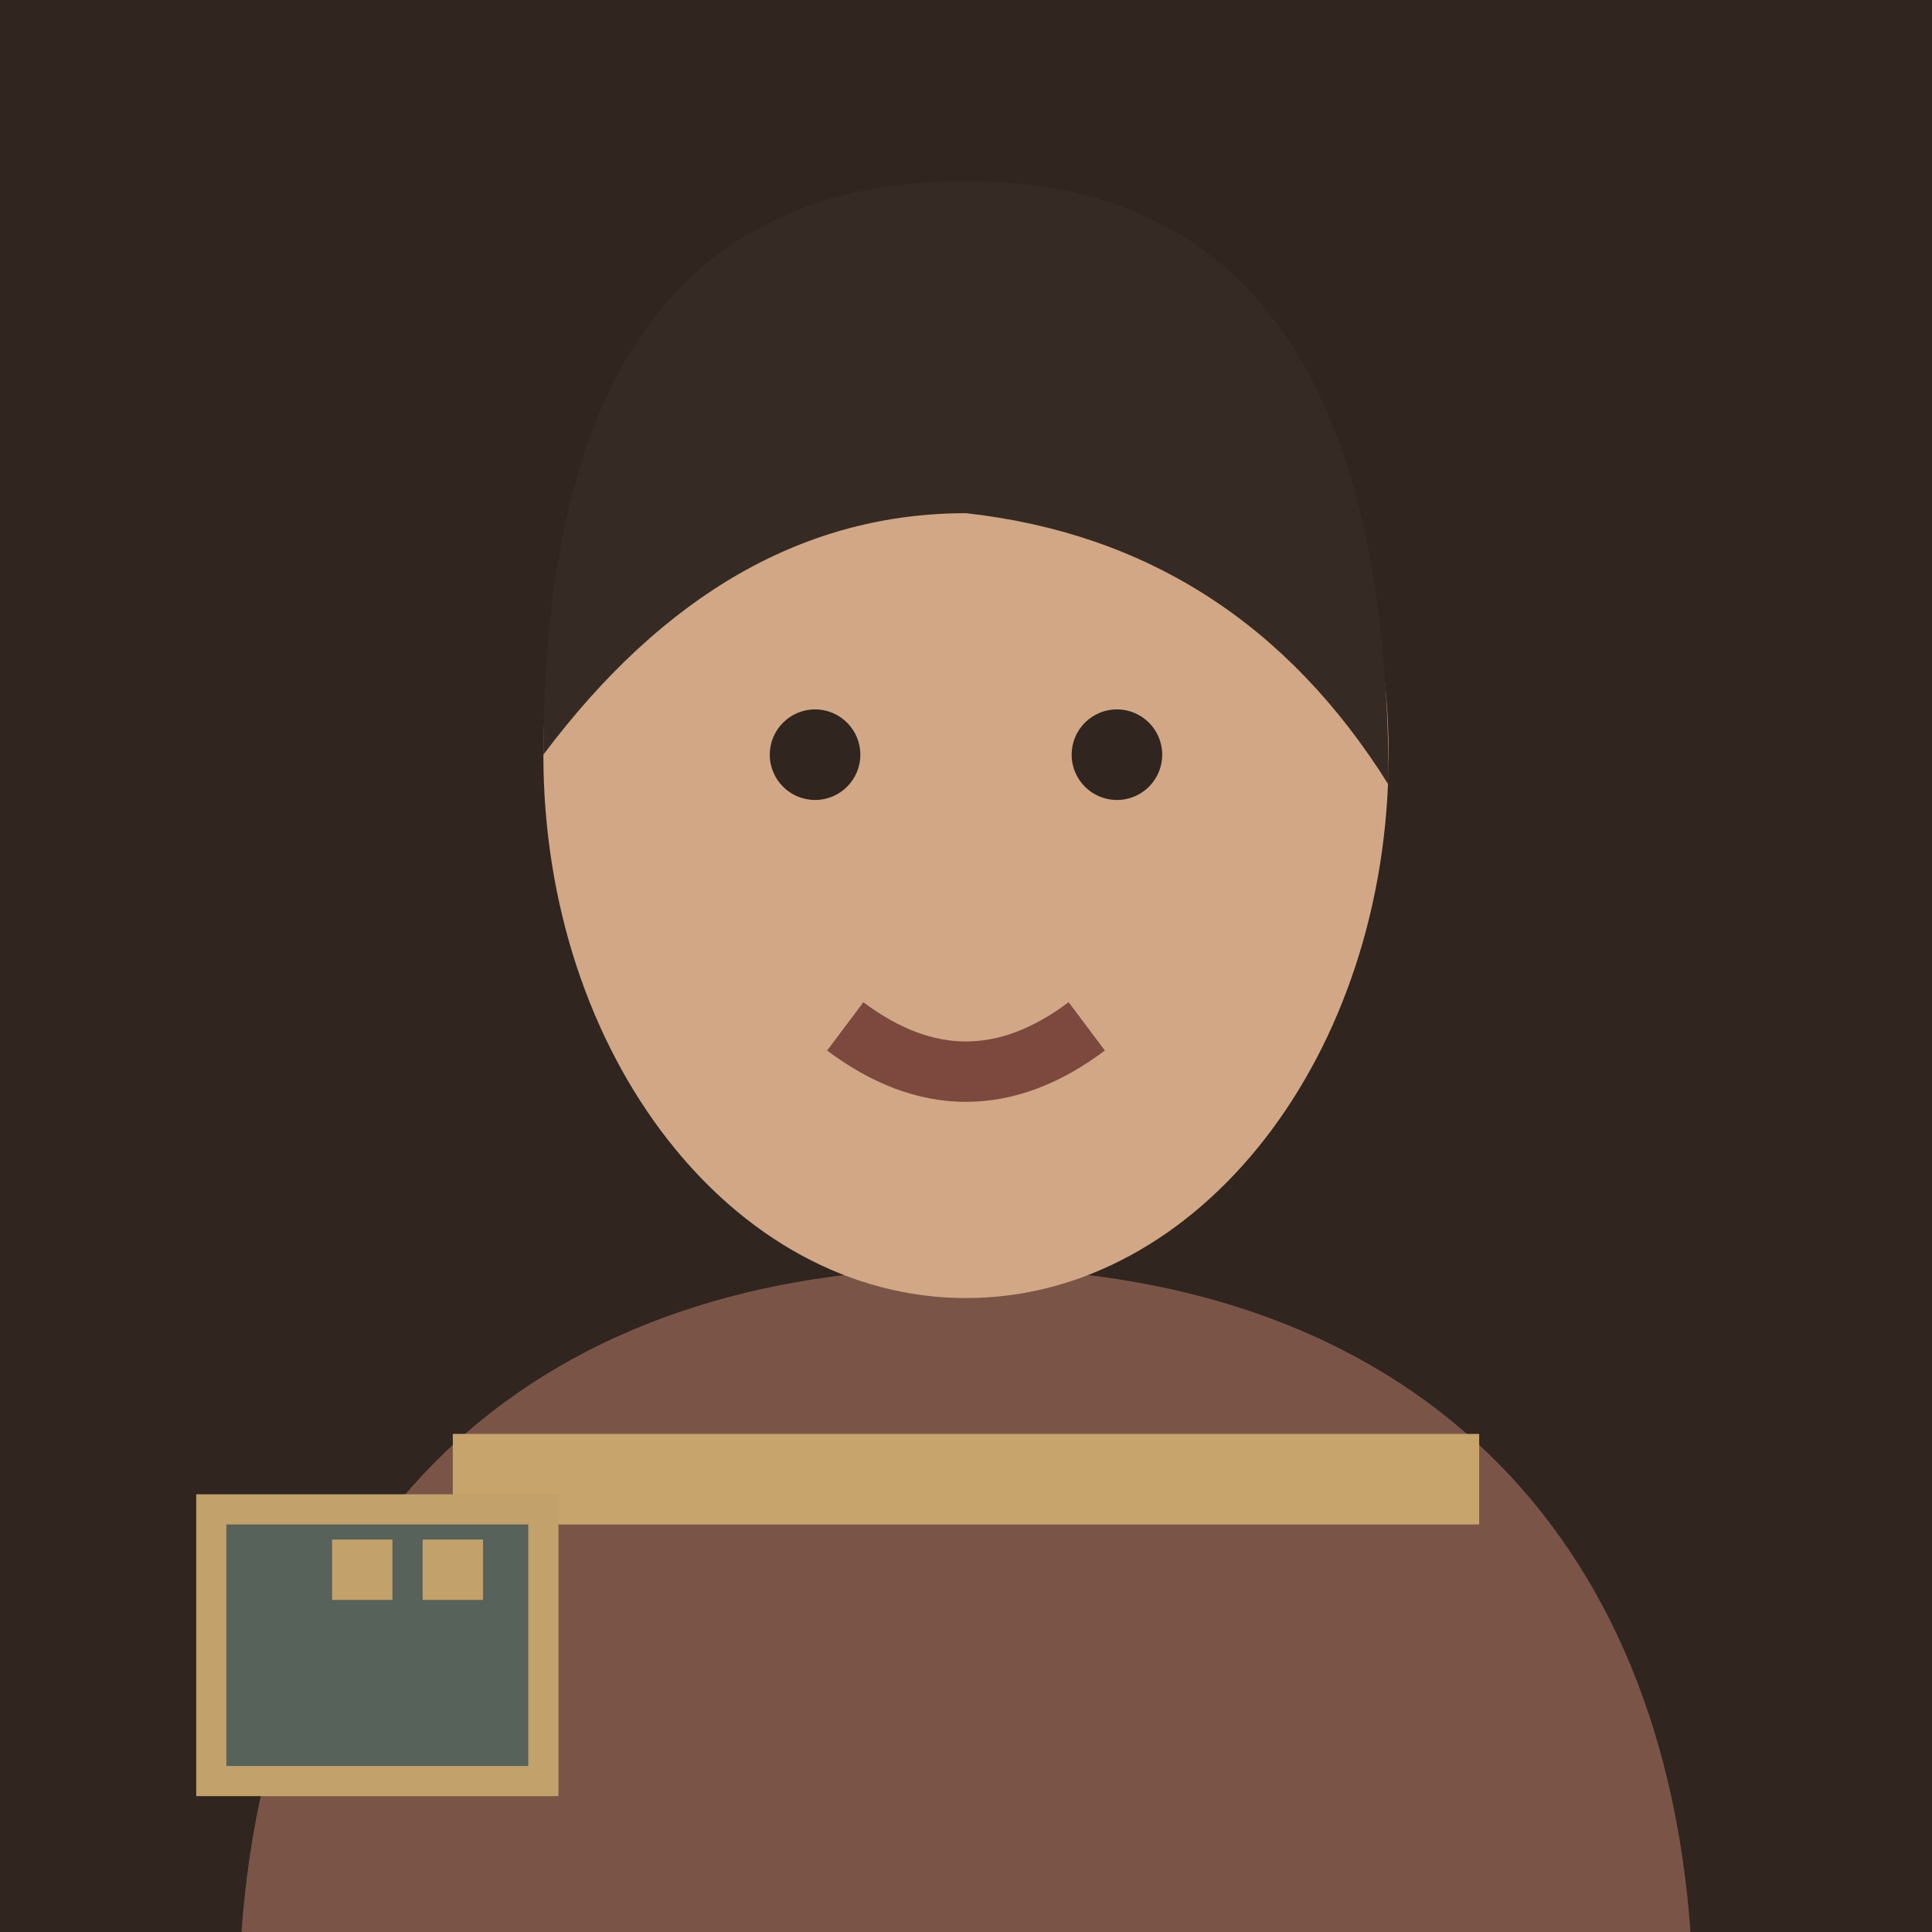
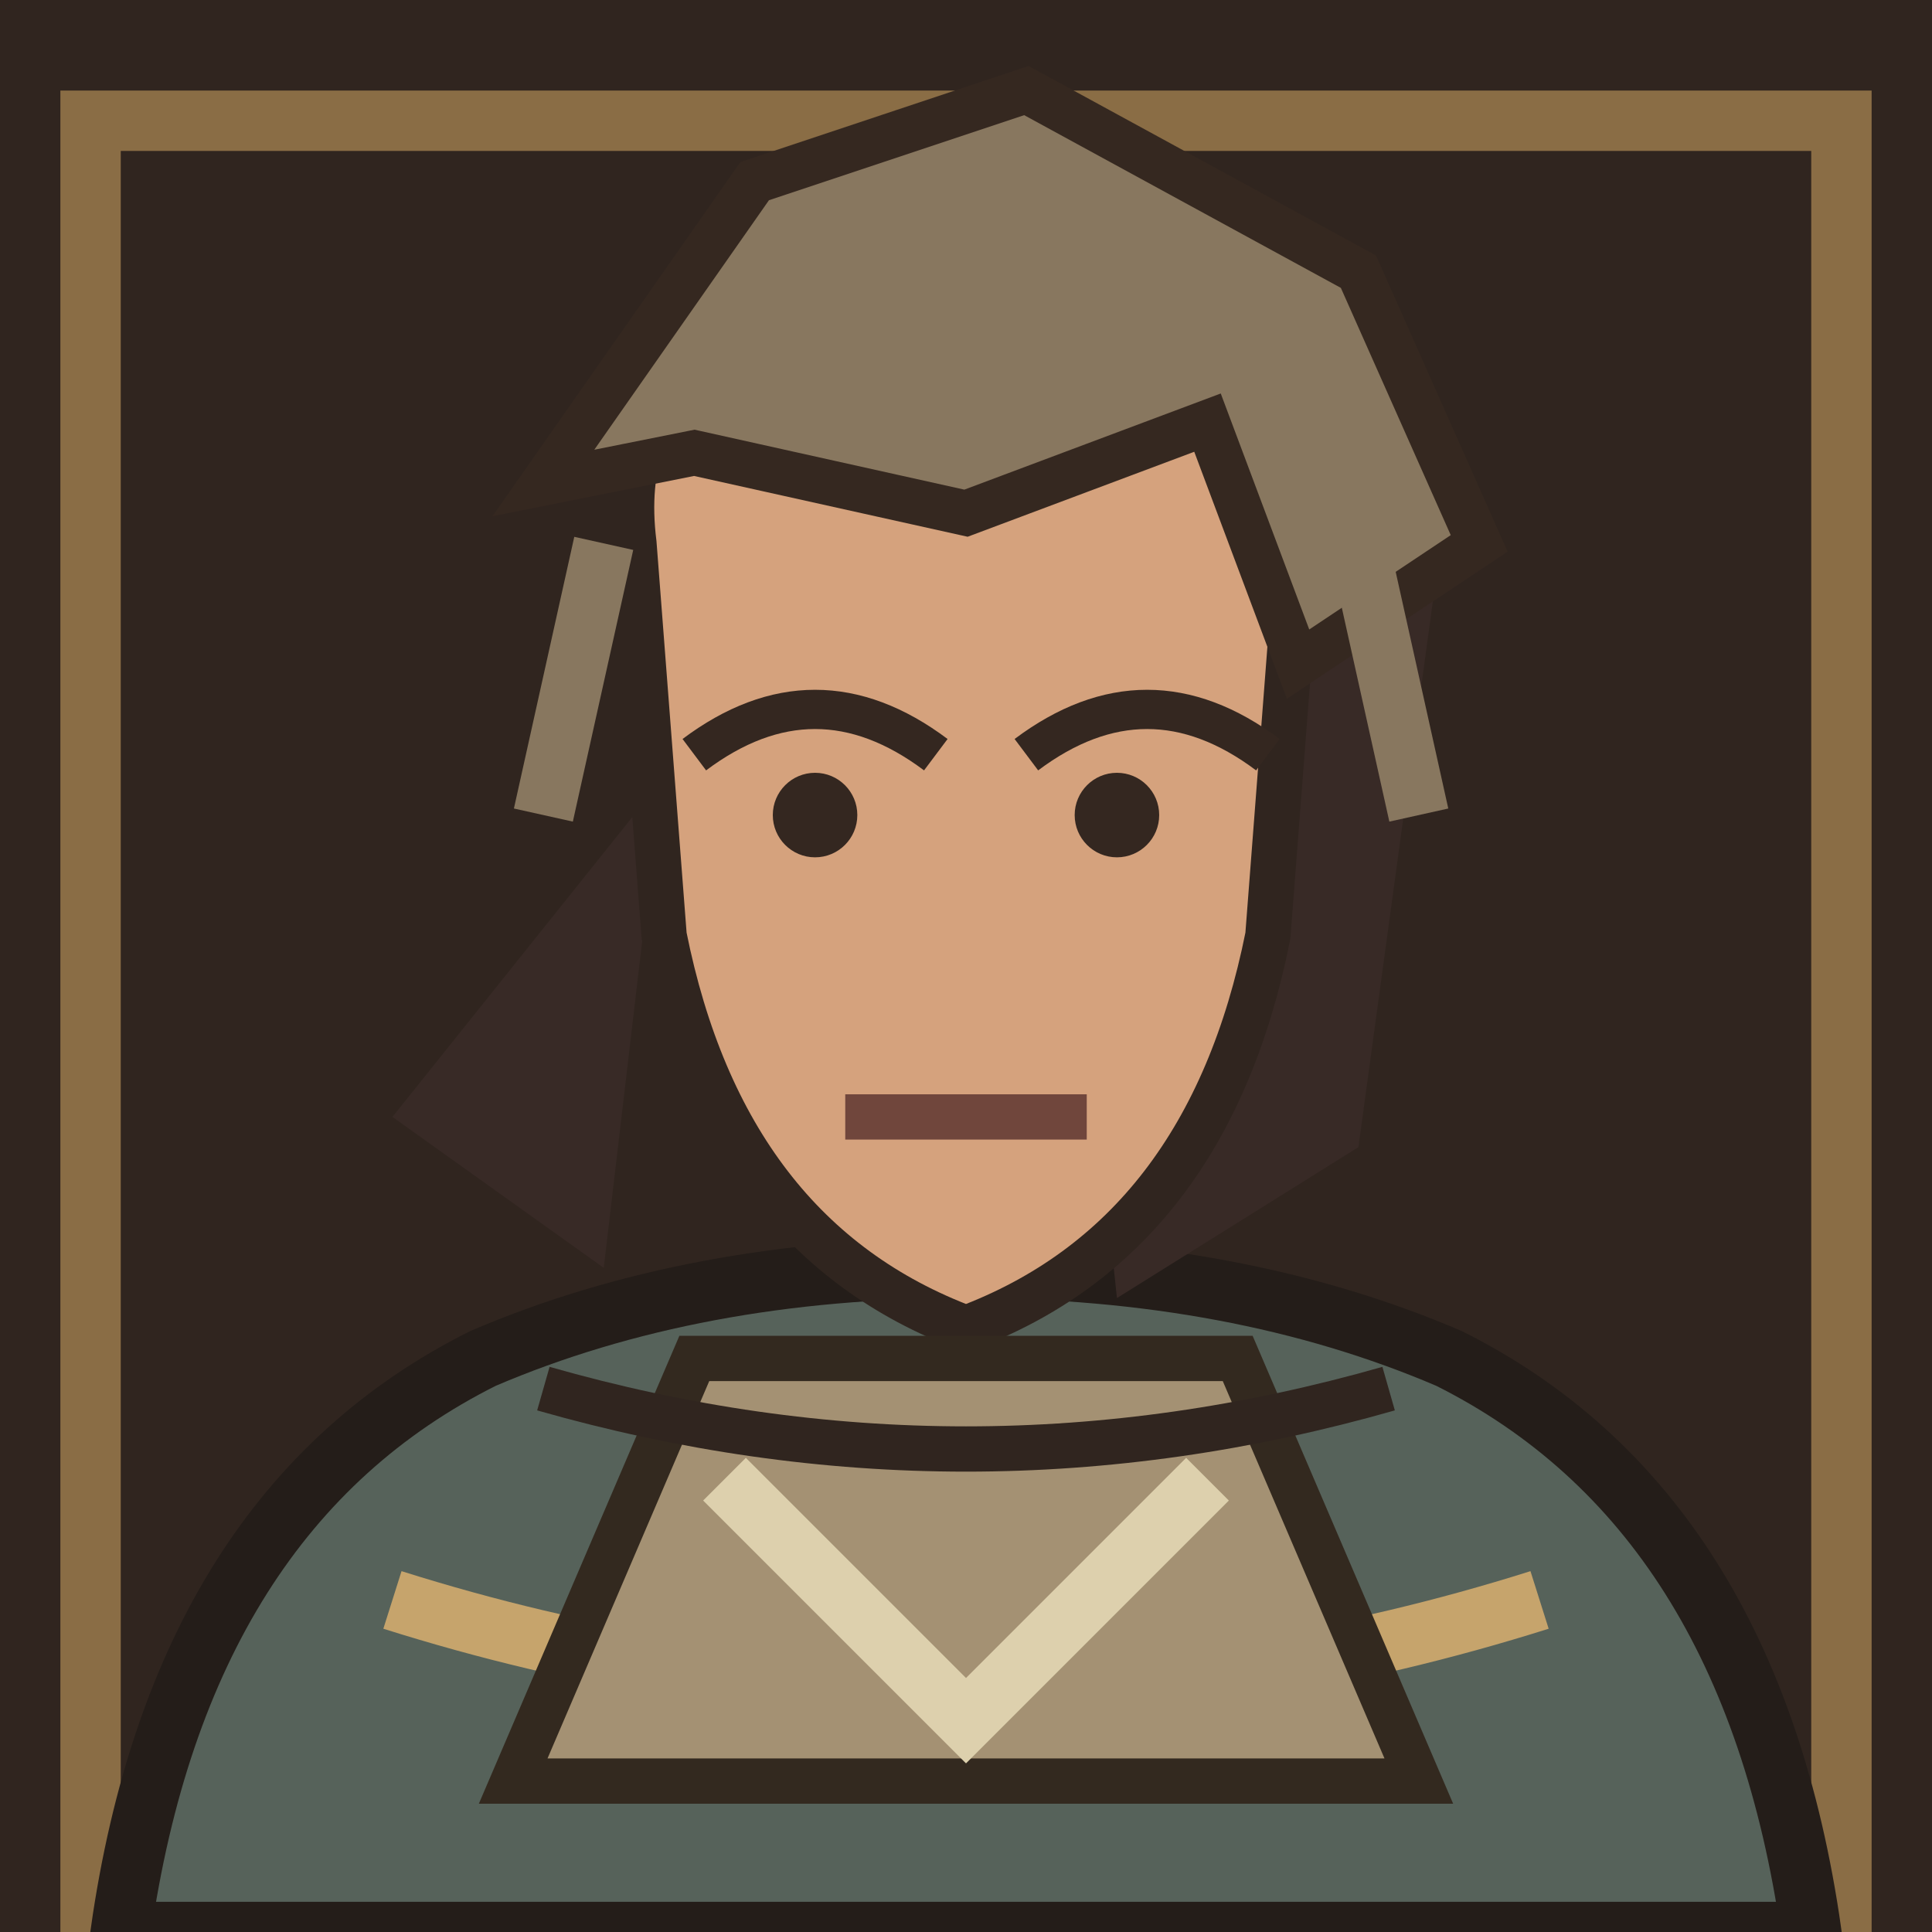
- <svg xmlns="http://www.w3.org/2000/svg" viewBox="0 0 64 64" width="64" height="64">
+ <svg xmlns="http://www.w3.org/2000/svg" viewBox="0 0 64 64" width="64" height="64" role="img" aria-label="바르바라의 창작 초상">
  <rect width="64" height="64" fill="#30251f" />
-   <path d="M8 64c1-14 10-22 24-22s23 8 24 22" fill="#7a5547" />
-   <ellipse cx="32" cy="25" rx="14" ry="18" fill="#d1a786" />
-   <path d="M18 25q0-19 14-19t14 20q-5-8-14-9-8 0-14 8" fill="#362a24" />
-   <circle cx="27" cy="25" r="1.5" fill="#30251f" />
-   <circle cx="37" cy="25" r="1.5" fill="#30251f" />
-   <path d="M28 34q4 3 8 0" fill="none" stroke="#7d483d" stroke-width="2" />
-   <path d="M15 49h34" stroke="#c6a46c" stroke-width="3" />
-   <g aria-label="도심 가정에서 청소와 심부름을 맡는 하인">
-     <path d="M7 50h11v9H7z" fill="#56625a" stroke="#c2a16a" stroke-width="1" />
-     <rect x="11" y="51" width="2" height="2" fill="#c2a16a" />
-     <rect x="14" y="51" width="2" height="2" fill="#c2a16a" />
+   <path d="M3 64V4h58v60" fill="none" stroke="#8a6d45" stroke-width="2" />
+   <path d="M4 64q2-14 12-19 7-3 16-3t16 3q10 5 12 19z" fill="#56625a" stroke="#241d19" stroke-width="2" />
+   <path d="M13 53q19 6 38 0" fill="none" stroke="#c6a46c" stroke-width="2" />
+   <path d="M21 27q-2-17 10-20 12-4 17 9l-3 22-8 5-2-19-13 1-2 17-7-5z" fill="#382a26" />
+   <path d="M21 18Q20 10 32 10Q44 10 43 18L42 31Q40 41 32 44Q24 41 22 31Z" fill="#d5a27d" stroke="#30251f" stroke-width="1.5" />
+   <path d="M23 25q4-3 8 0m3 0q4-3 8 0" fill="none" stroke="#342720" stroke-width="1.3" />
+   <circle cx="27" cy="27" r="1.4" fill="#342720" />
+   <circle cx="37" cy="27" r="1.4" fill="#342720" />undefined<path d="M28 37h8" stroke="#70463c" stroke-width="1.5" />
+   <g fill="#382a26" stroke="#30251f" stroke-width="1">
+     <path d="M18 16l7-10 9-3 11 6 4 9-6 4-3-8-8 3-9-2z" fill="#88775f" stroke="#352820" stroke-width="1.5" />
+     <path d="M20 18l-2 9m27-9 2 9" stroke="#88775f" stroke-width="2" />
  </g>
+   <path d="M23 45h18l6 14H17z" fill="#a49173" stroke="#33291f" stroke-width="1.5" />
+   <path d="M24 49l8 8 8-8" fill="none" stroke="#ddd0ad" stroke-width="2" />
+   <path d="M18 46q14 4 28 0" fill="none" stroke="#30251f" stroke-width="1.5" />
</svg>
